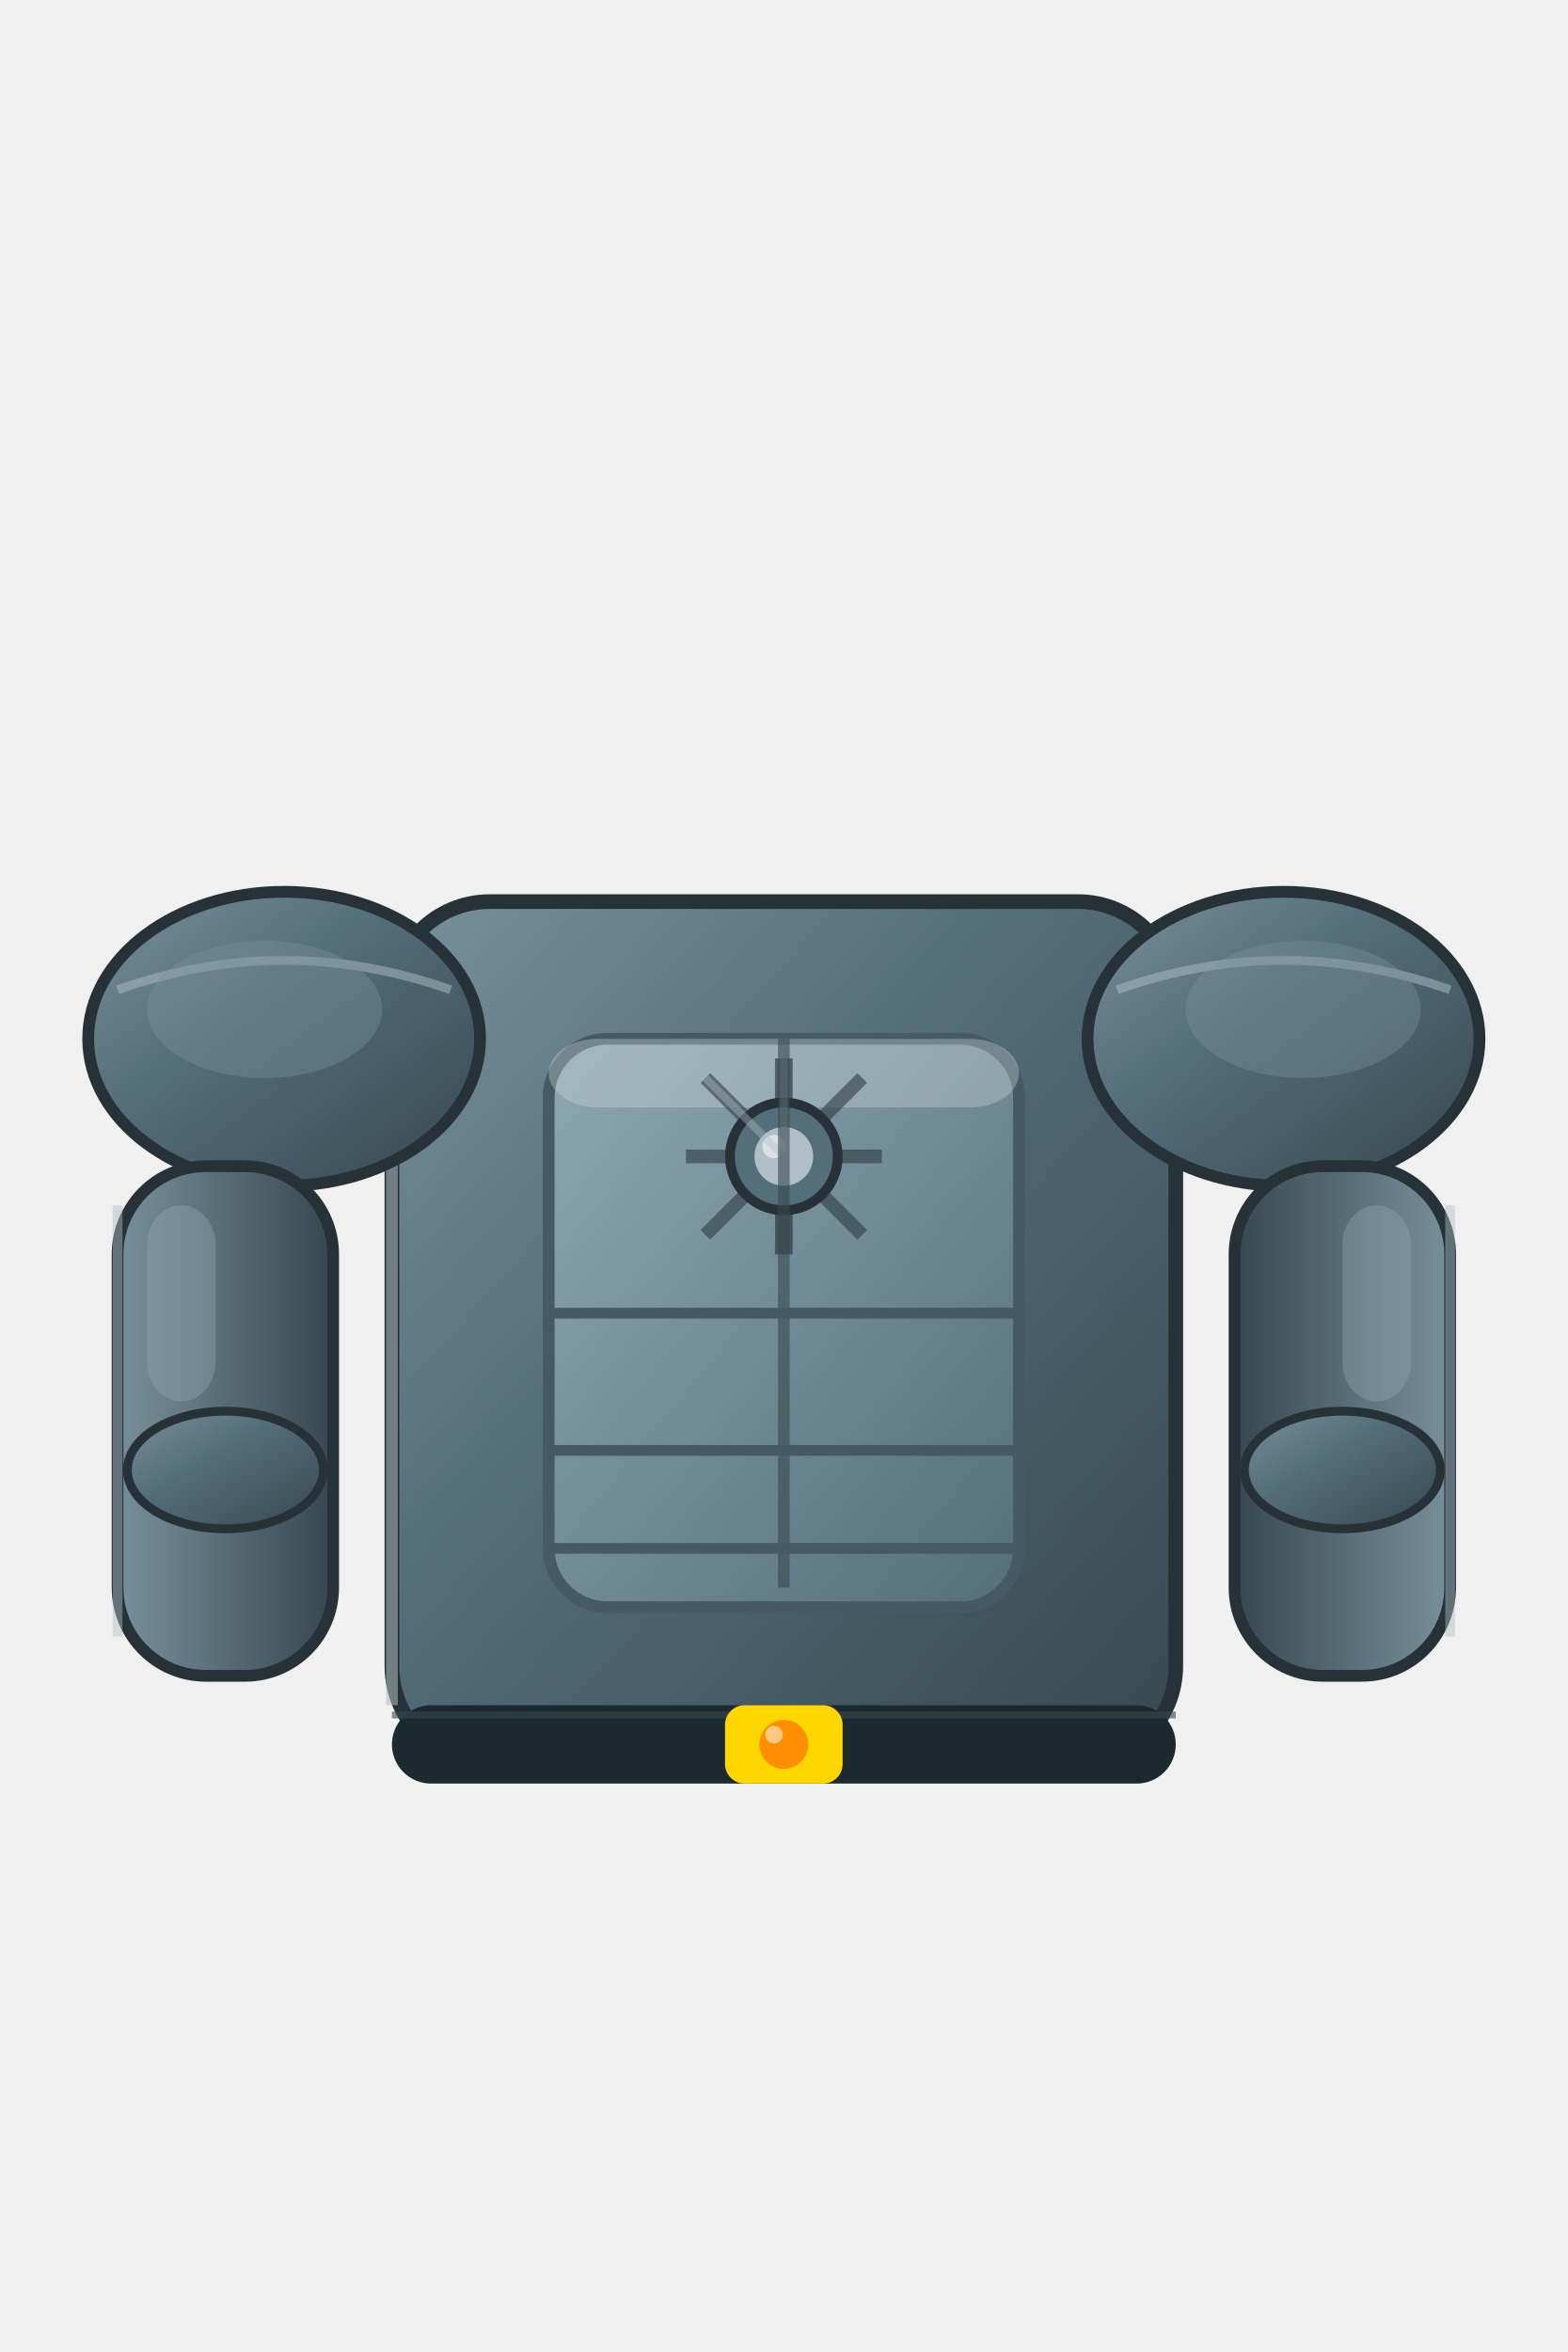
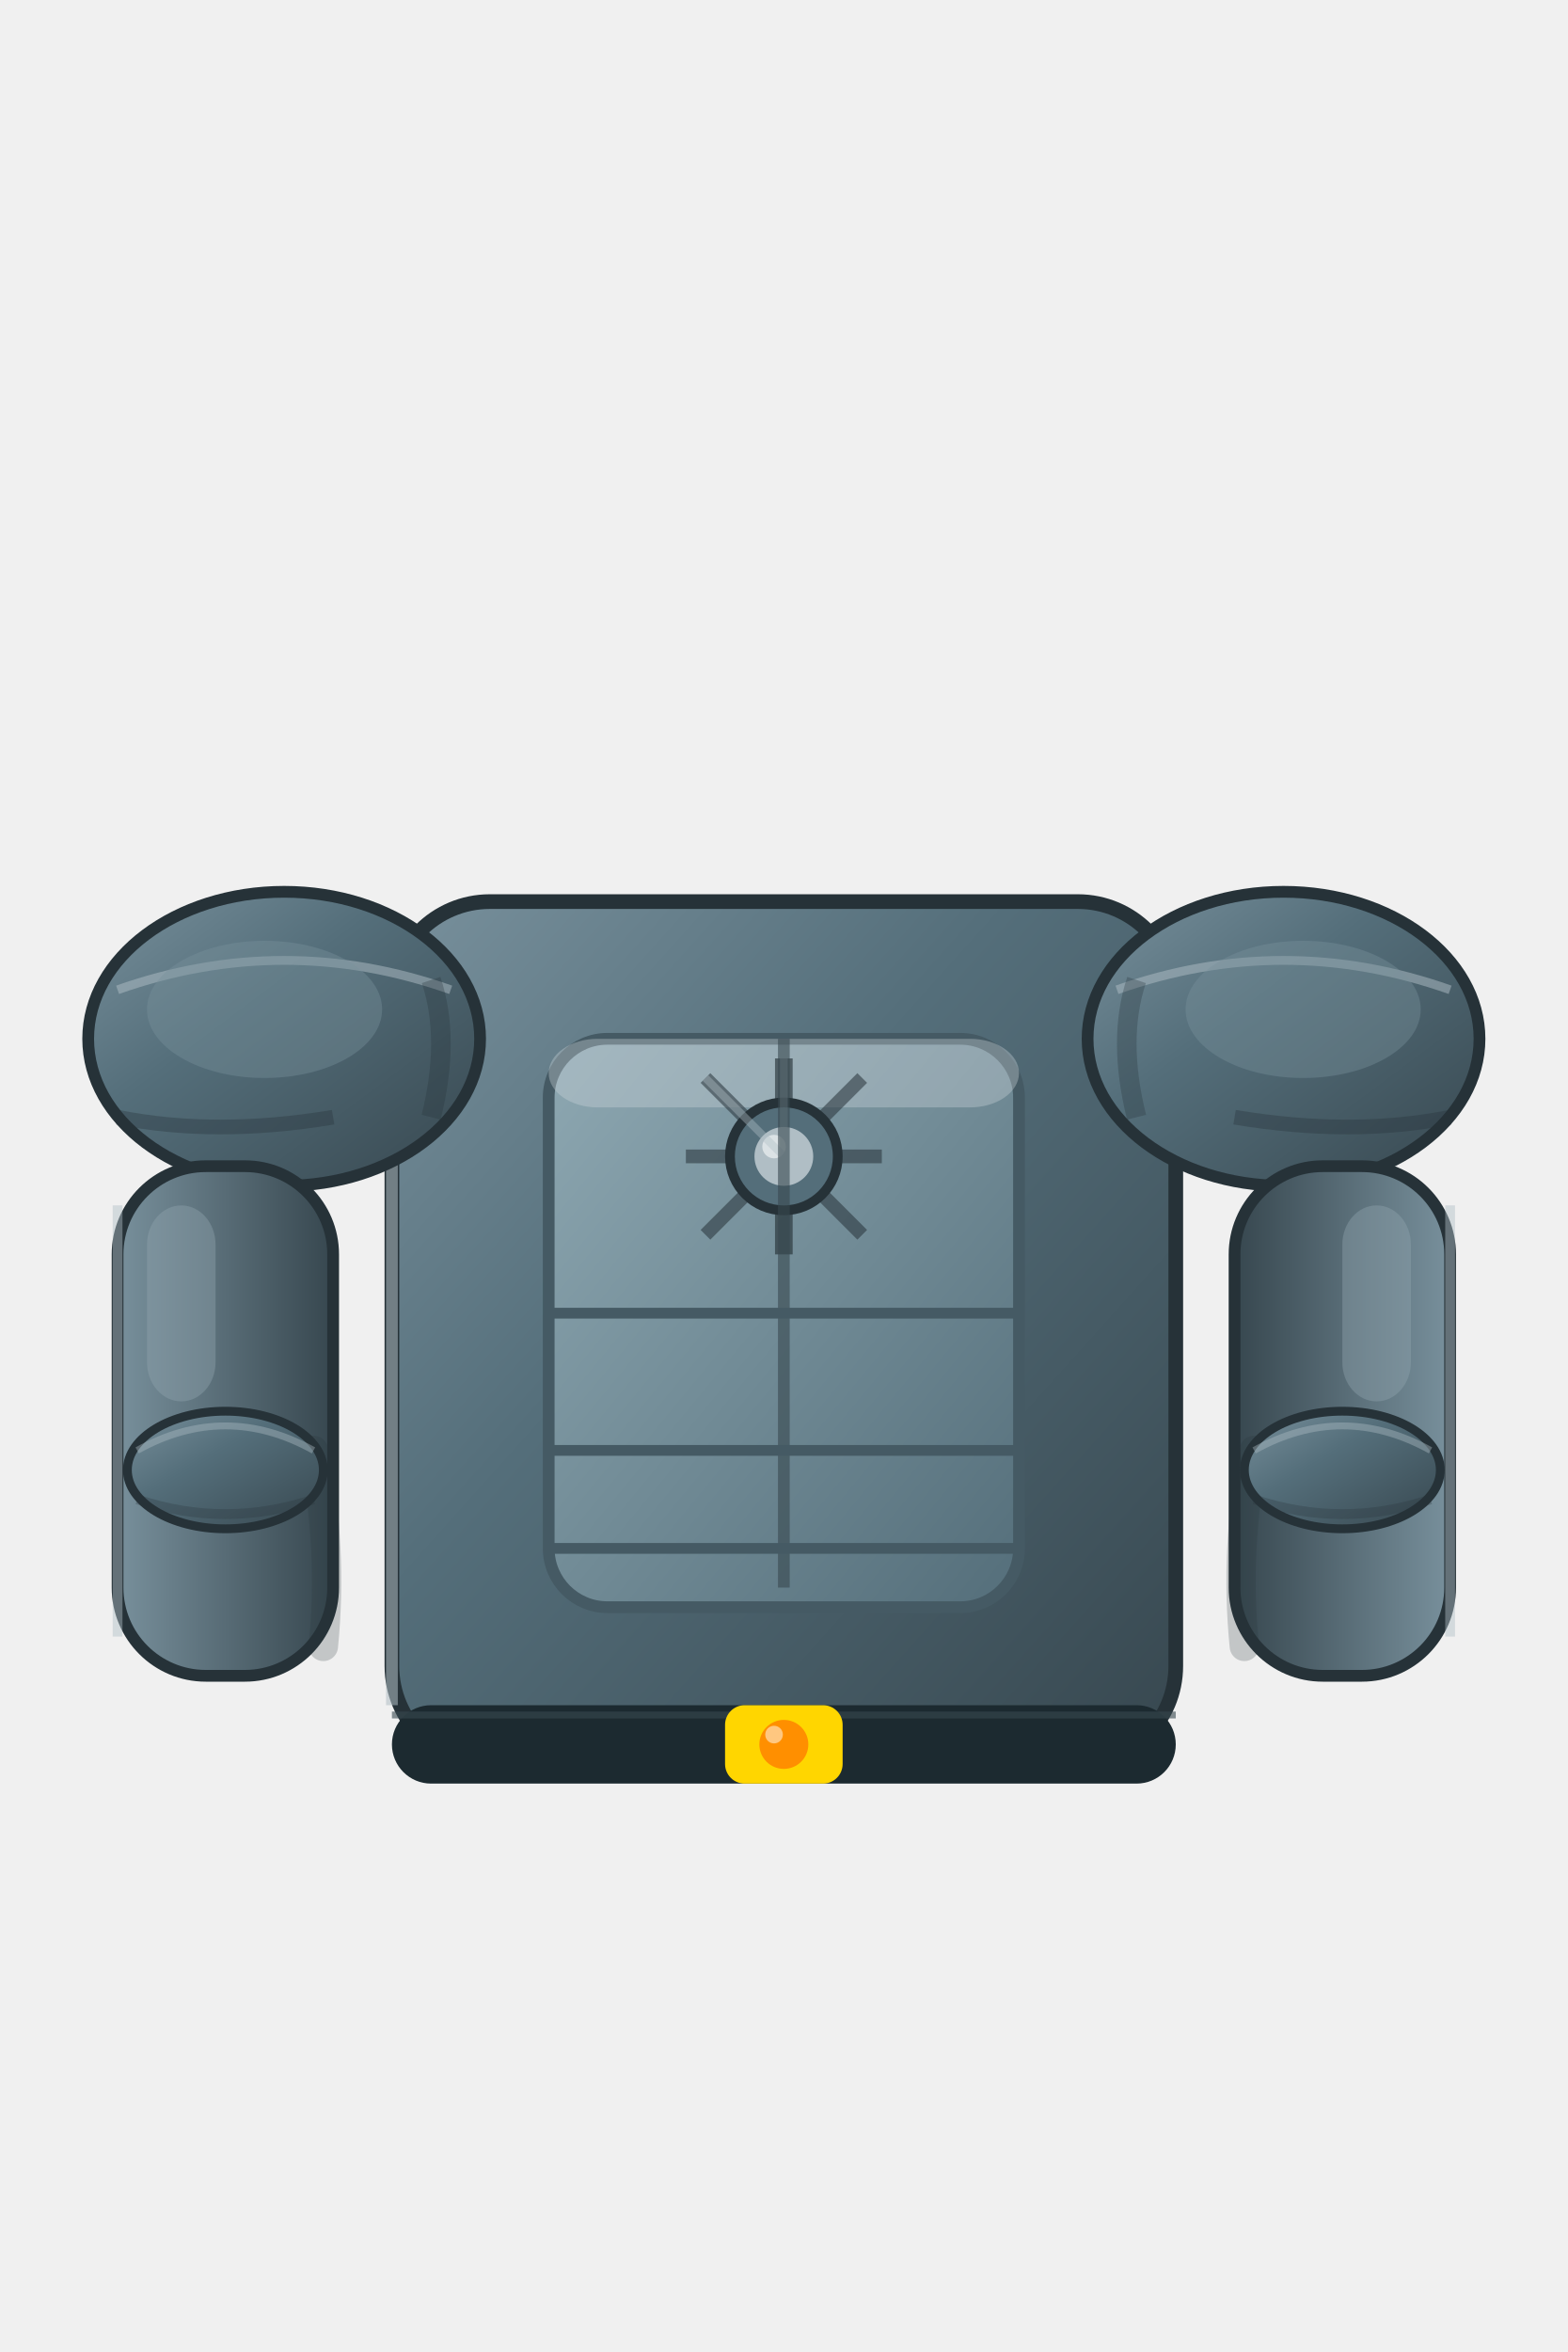
<svg xmlns="http://www.w3.org/2000/svg" viewBox="0 0 160 240">
  <defs>
    <linearGradient id="ak-plate" x1="0%" y1="0%" x2="100%" y2="100%">
      <stop offset="0%" stop-color="#78909c" />
      <stop offset="40%" stop-color="#546e7a" />
      <stop offset="100%" stop-color="#37474f" />
    </linearGradient>
    <linearGradient id="ak-panel" x1="0%" y1="0%" x2="100%" y2="100%">
      <stop offset="0%" stop-color="#8ea8b2" />
      <stop offset="100%" stop-color="#546e7a" />
    </linearGradient>
    <linearGradient id="ak-arm" x1="0%" y1="0%" x2="100%" y2="0%">
      <stop offset="0%" stop-color="#78909c" />
      <stop offset="100%" stop-color="#37474f" />
    </linearGradient>
    <linearGradient id="ak-armR" x1="100%" y1="0%" x2="0%" y2="0%">
      <stop offset="0%" stop-color="#78909c" />
      <stop offset="100%" stop-color="#37474f" />
    </linearGradient>
  </defs>
  <rect x="40" y="92" width="80" height="88" rx="10" fill="url(#ak-plate)" stroke="#263238" stroke-width="1.5" />
  <line x1="40" y1="96" x2="40" y2="174" stroke="#b0bec5" stroke-width="1.2" opacity="0.55" />
  <rect x="56" y="106" width="48" height="58" rx="6" fill="url(#ak-panel)" stroke="#455a64" stroke-width="1.2" />
  <rect x="56" y="106" width="48" height="7" rx="5" fill="#cfd8dc" opacity="0.35" />
  <line x1="80" y1="118" x2="80" y2="108" stroke="#263238" stroke-width="1.8" opacity="0.65" />
  <line x1="80" y1="118" x2="88" y2="110" stroke="#263238" stroke-width="1.4" opacity="0.55" />
  <line x1="80" y1="118" x2="90" y2="118" stroke="#263238" stroke-width="1.4" opacity="0.55" />
  <line x1="80" y1="118" x2="88" y2="126" stroke="#263238" stroke-width="1.4" opacity="0.55" />
  <line x1="80" y1="118" x2="80" y2="128" stroke="#263238" stroke-width="1.8" opacity="0.65" />
  <line x1="80" y1="118" x2="72" y2="126" stroke="#263238" stroke-width="1.4" opacity="0.55" />
  <line x1="80" y1="118" x2="70" y2="118" stroke="#263238" stroke-width="1.4" opacity="0.55" />
  <line x1="80" y1="118" x2="72" y2="110" stroke="#263238" stroke-width="1.4" opacity="0.55" />
  <circle cx="80" cy="118" r="5.5" fill="#546e7a" stroke="#263238" stroke-width="1" />
  <circle cx="80" cy="118" r="3" fill="#b0bec5" />
  <circle cx="79" cy="117" r="1.2" fill="white" opacity="0.55" />
  <line x1="80" y1="118" x2="72" y2="110" stroke="#b0bec5" stroke-width="0.8" opacity="0.4" />
  <line x1="80" y1="118" x2="80" y2="108" stroke="#b0bec5" stroke-width="0.8" opacity="0.4" />
  <line x1="80" y1="106" x2="80" y2="162" stroke="#37474f" stroke-width="1.2" opacity="0.6" />
  <line x1="56" y1="134" x2="104" y2="134" stroke="#455a64" stroke-width="1.1" />
  <line x1="56" y1="148" x2="104" y2="148" stroke="#455a64" stroke-width="1.1" />
  <line x1="56" y1="158" x2="104" y2="158" stroke="#455a64" stroke-width="1.1" />
  <rect x="40" y="174" width="80" height="8" rx="4" fill="#1c2a30" />
  <line x1="40" y1="175" x2="120" y2="175" stroke="#37474f" stroke-width="0.7" opacity="0.6" />
  <rect x="74" y="174" width="12" height="8" rx="2" fill="#ffd600" />
  <circle cx="80" cy="178" r="2.5" fill="#ff8f00" />
  <circle cx="79" cy="177" r="0.9" fill="white" opacity="0.5" />
  <ellipse cx="29" cy="106" rx="20" ry="15" fill="url(#ak-plate)" stroke="#263238" stroke-width="1.2" />
  <path d="M 12 101 Q 29 95 46 101" fill="none" stroke="#b0bec5" stroke-width="0.9" opacity="0.5" />
  <ellipse cx="27" cy="103" rx="12" ry="7" fill="#78909c" opacity="0.4" />
+   <path d="M 12 114 Q 22 116 34 114" fill="none" stroke="#263238" stroke-width="1.5" opacity="0.35" />
+   <path d="M 44 100 Q 46 106 44 114" fill="none" stroke="#263238" stroke-width="2" opacity="0.30" />
  <ellipse cx="131" cy="106" rx="20" ry="15" fill="url(#ak-plate)" stroke="#263238" stroke-width="1.2" />
  <path d="M 114 101 Q 131 95 148 101" fill="none" stroke="#b0bec5" stroke-width="0.9" opacity="0.5" />
  <ellipse cx="133" cy="103" rx="12" ry="7" fill="#78909c" opacity="0.4" />
+   <path d="M 148 114 Q 138 116 126 114" fill="none" stroke="#263238" stroke-width="1.5" opacity="0.35" />
+   <path d="M 116 100 Q 114 106 116 114" fill="none" stroke="#263238" stroke-width="2" opacity="0.30" />
  <rect x="12" y="119" width="22" height="52" rx="9" fill="url(#ak-arm)" stroke="#263238" stroke-width="1.2" />
  <line x1="12" y1="123" x2="12" y2="167" stroke="#b0bec5" stroke-width="1" opacity="0.45" />
  <rect x="15" y="123" width="7" height="20" rx="4" fill="#90a4ae" opacity="0.4" />
+   <path d="M 32 148 Q 34 158 33 168" fill="none" stroke="#263238" stroke-width="3" opacity="0.22" stroke-linecap="round" />
  <rect x="126" y="119" width="22" height="52" rx="9" fill="url(#ak-armR)" stroke="#263238" stroke-width="1.2" />
  <line x1="148" y1="123" x2="148" y2="167" stroke="#b0bec5" stroke-width="1" opacity="0.45" />
  <rect x="137" y="123" width="7" height="20" rx="4" fill="#90a4ae" opacity="0.4" />
+   <path d="M 128 148 Q 126 158 127 168" fill="none" stroke="#263238" stroke-width="3" opacity="0.22" stroke-linecap="round" />
  <ellipse cx="23" cy="150" rx="10" ry="6" fill="url(#ak-plate)" stroke="#263238" stroke-width="0.9" />
  <ellipse cx="137" cy="150" rx="10" ry="6" fill="url(#ak-plate)" stroke="#263238" stroke-width="0.9" />
+   <path d="M 14 148 Q 23 143 32 148" fill="none" stroke="#b0bec5" stroke-width="0.7" opacity="0.40" />
+   <path d="M 128 148 Q 137 143 146 148" fill="none" stroke="#b0bec5" stroke-width="0.7" opacity="0.40" />
+   <path d="M 14 153 Q 23 156 32 153" fill="none" stroke="#263238" stroke-width="1" opacity="0.28" />
+   <path d="M 128 153 Q 137 156 146 153" fill="none" stroke="#263238" stroke-width="1" opacity="0.28" />
</svg>
